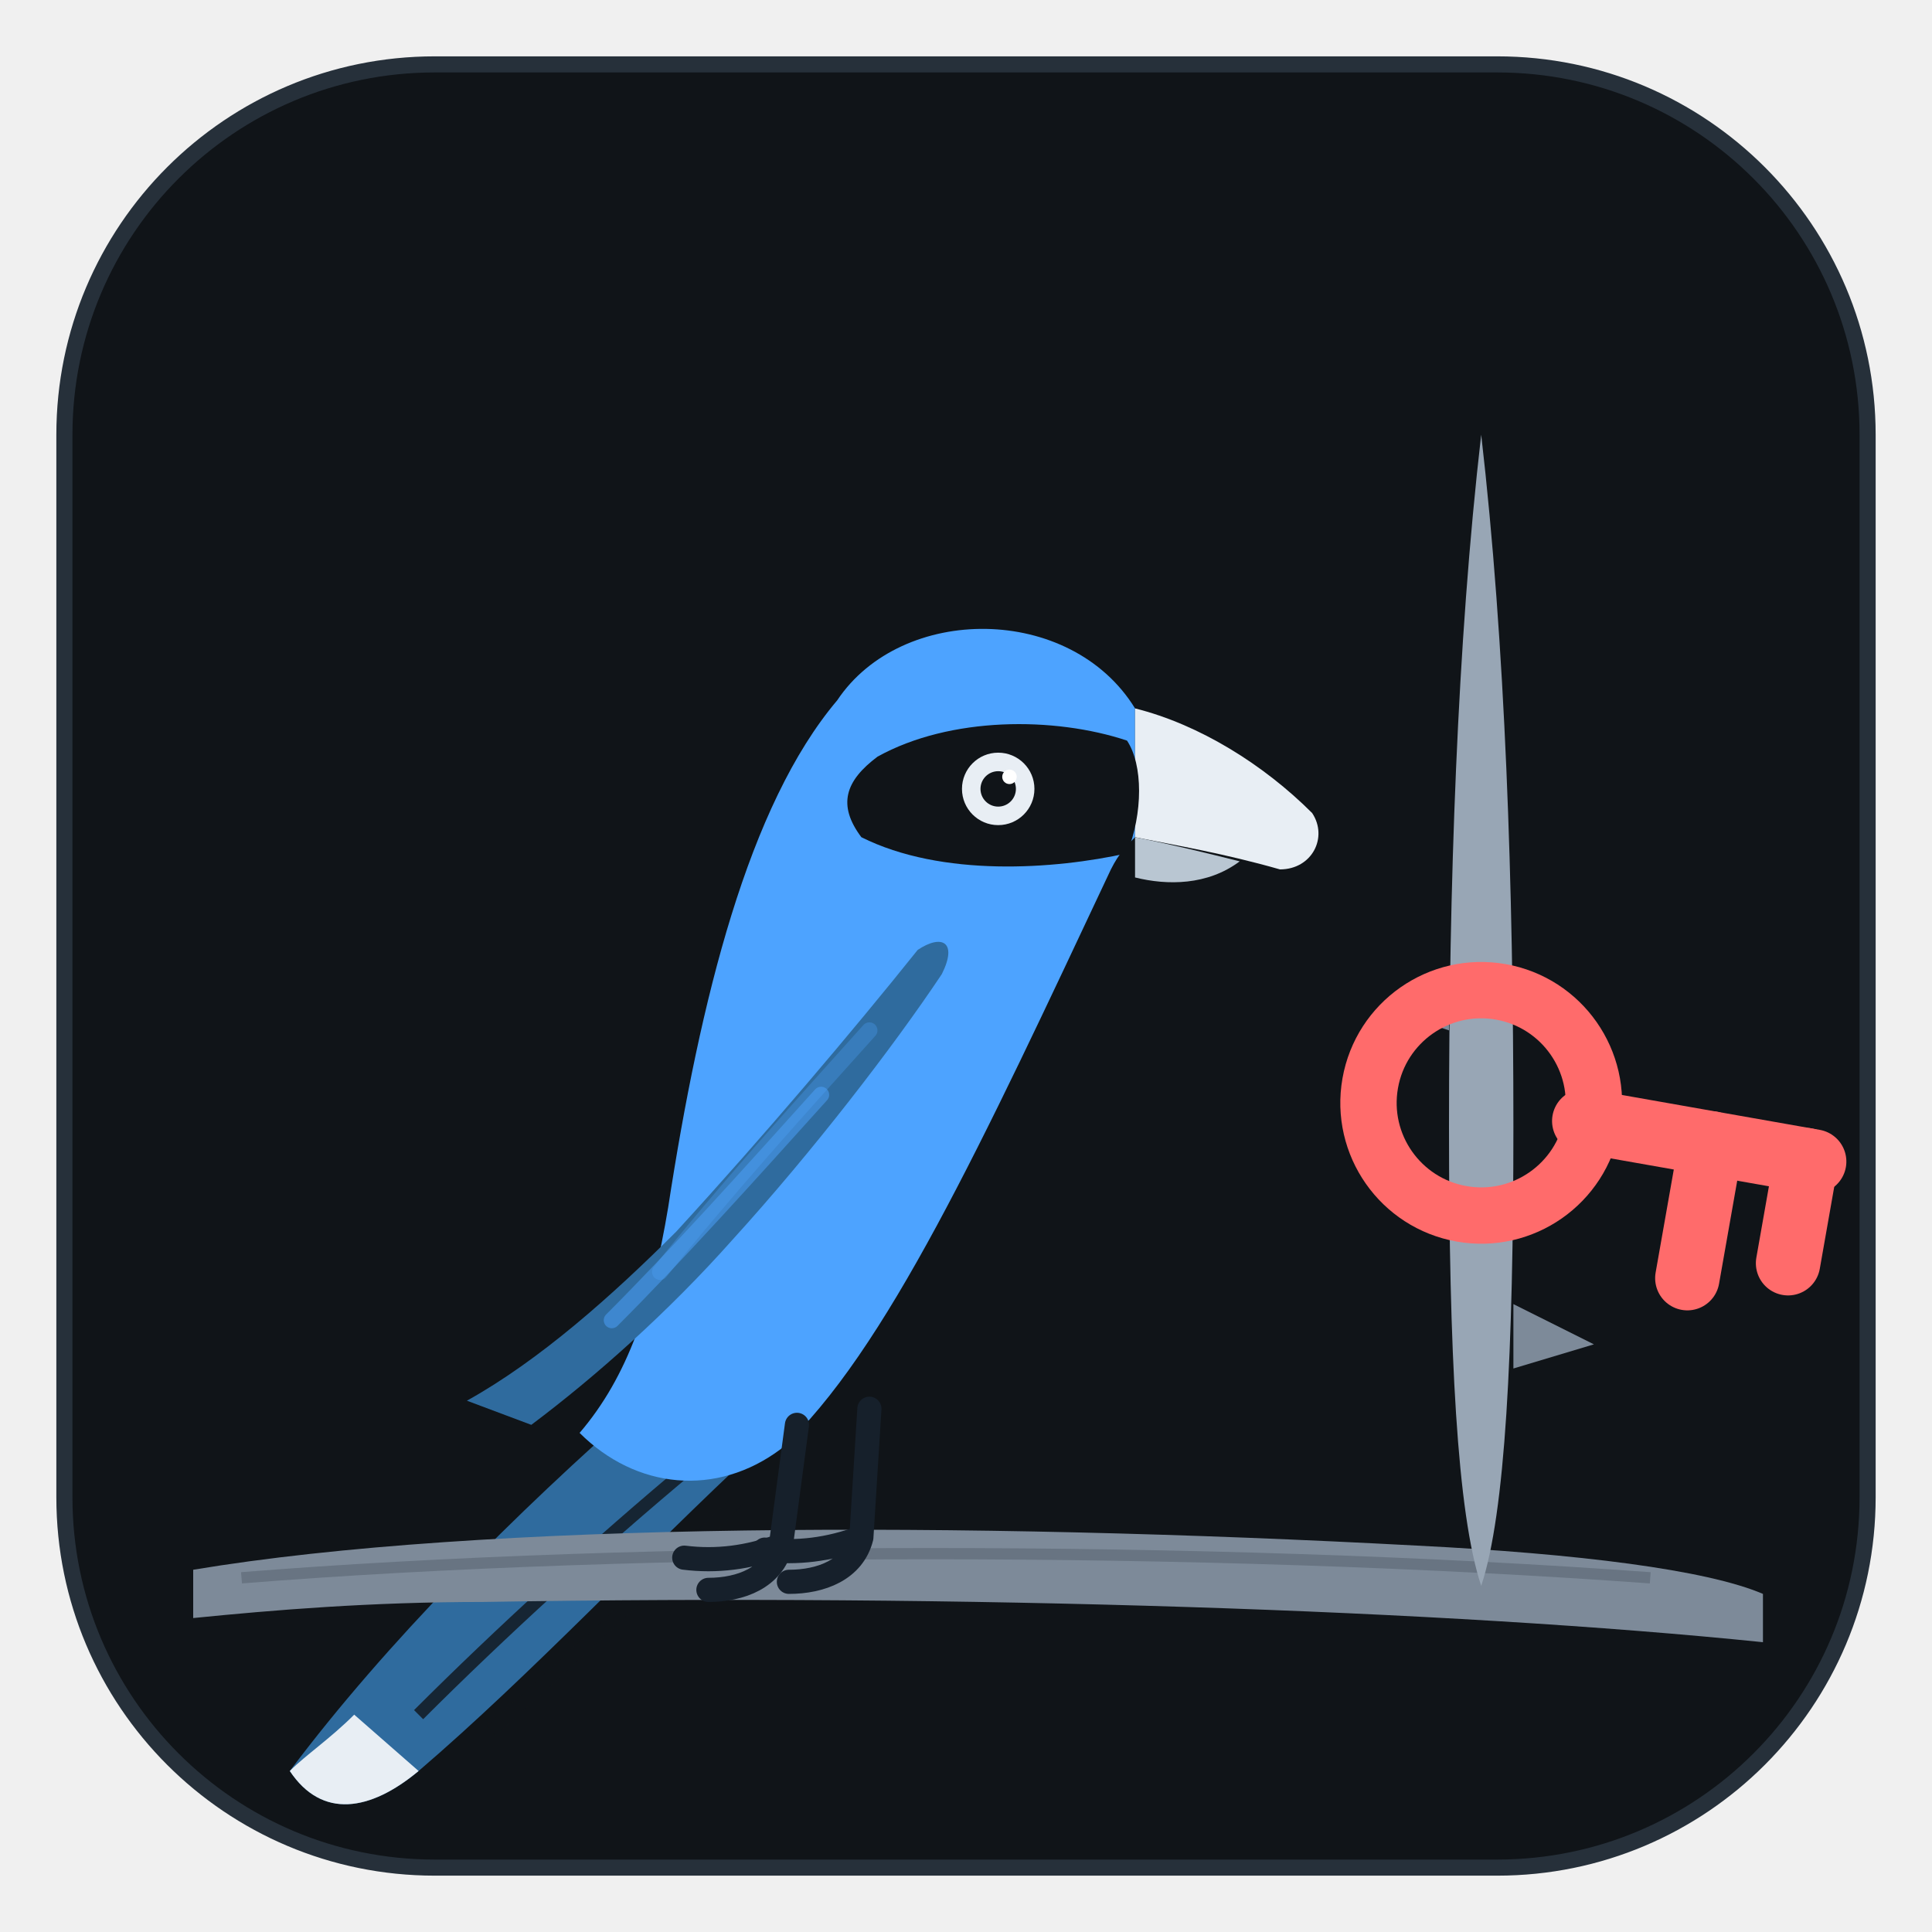
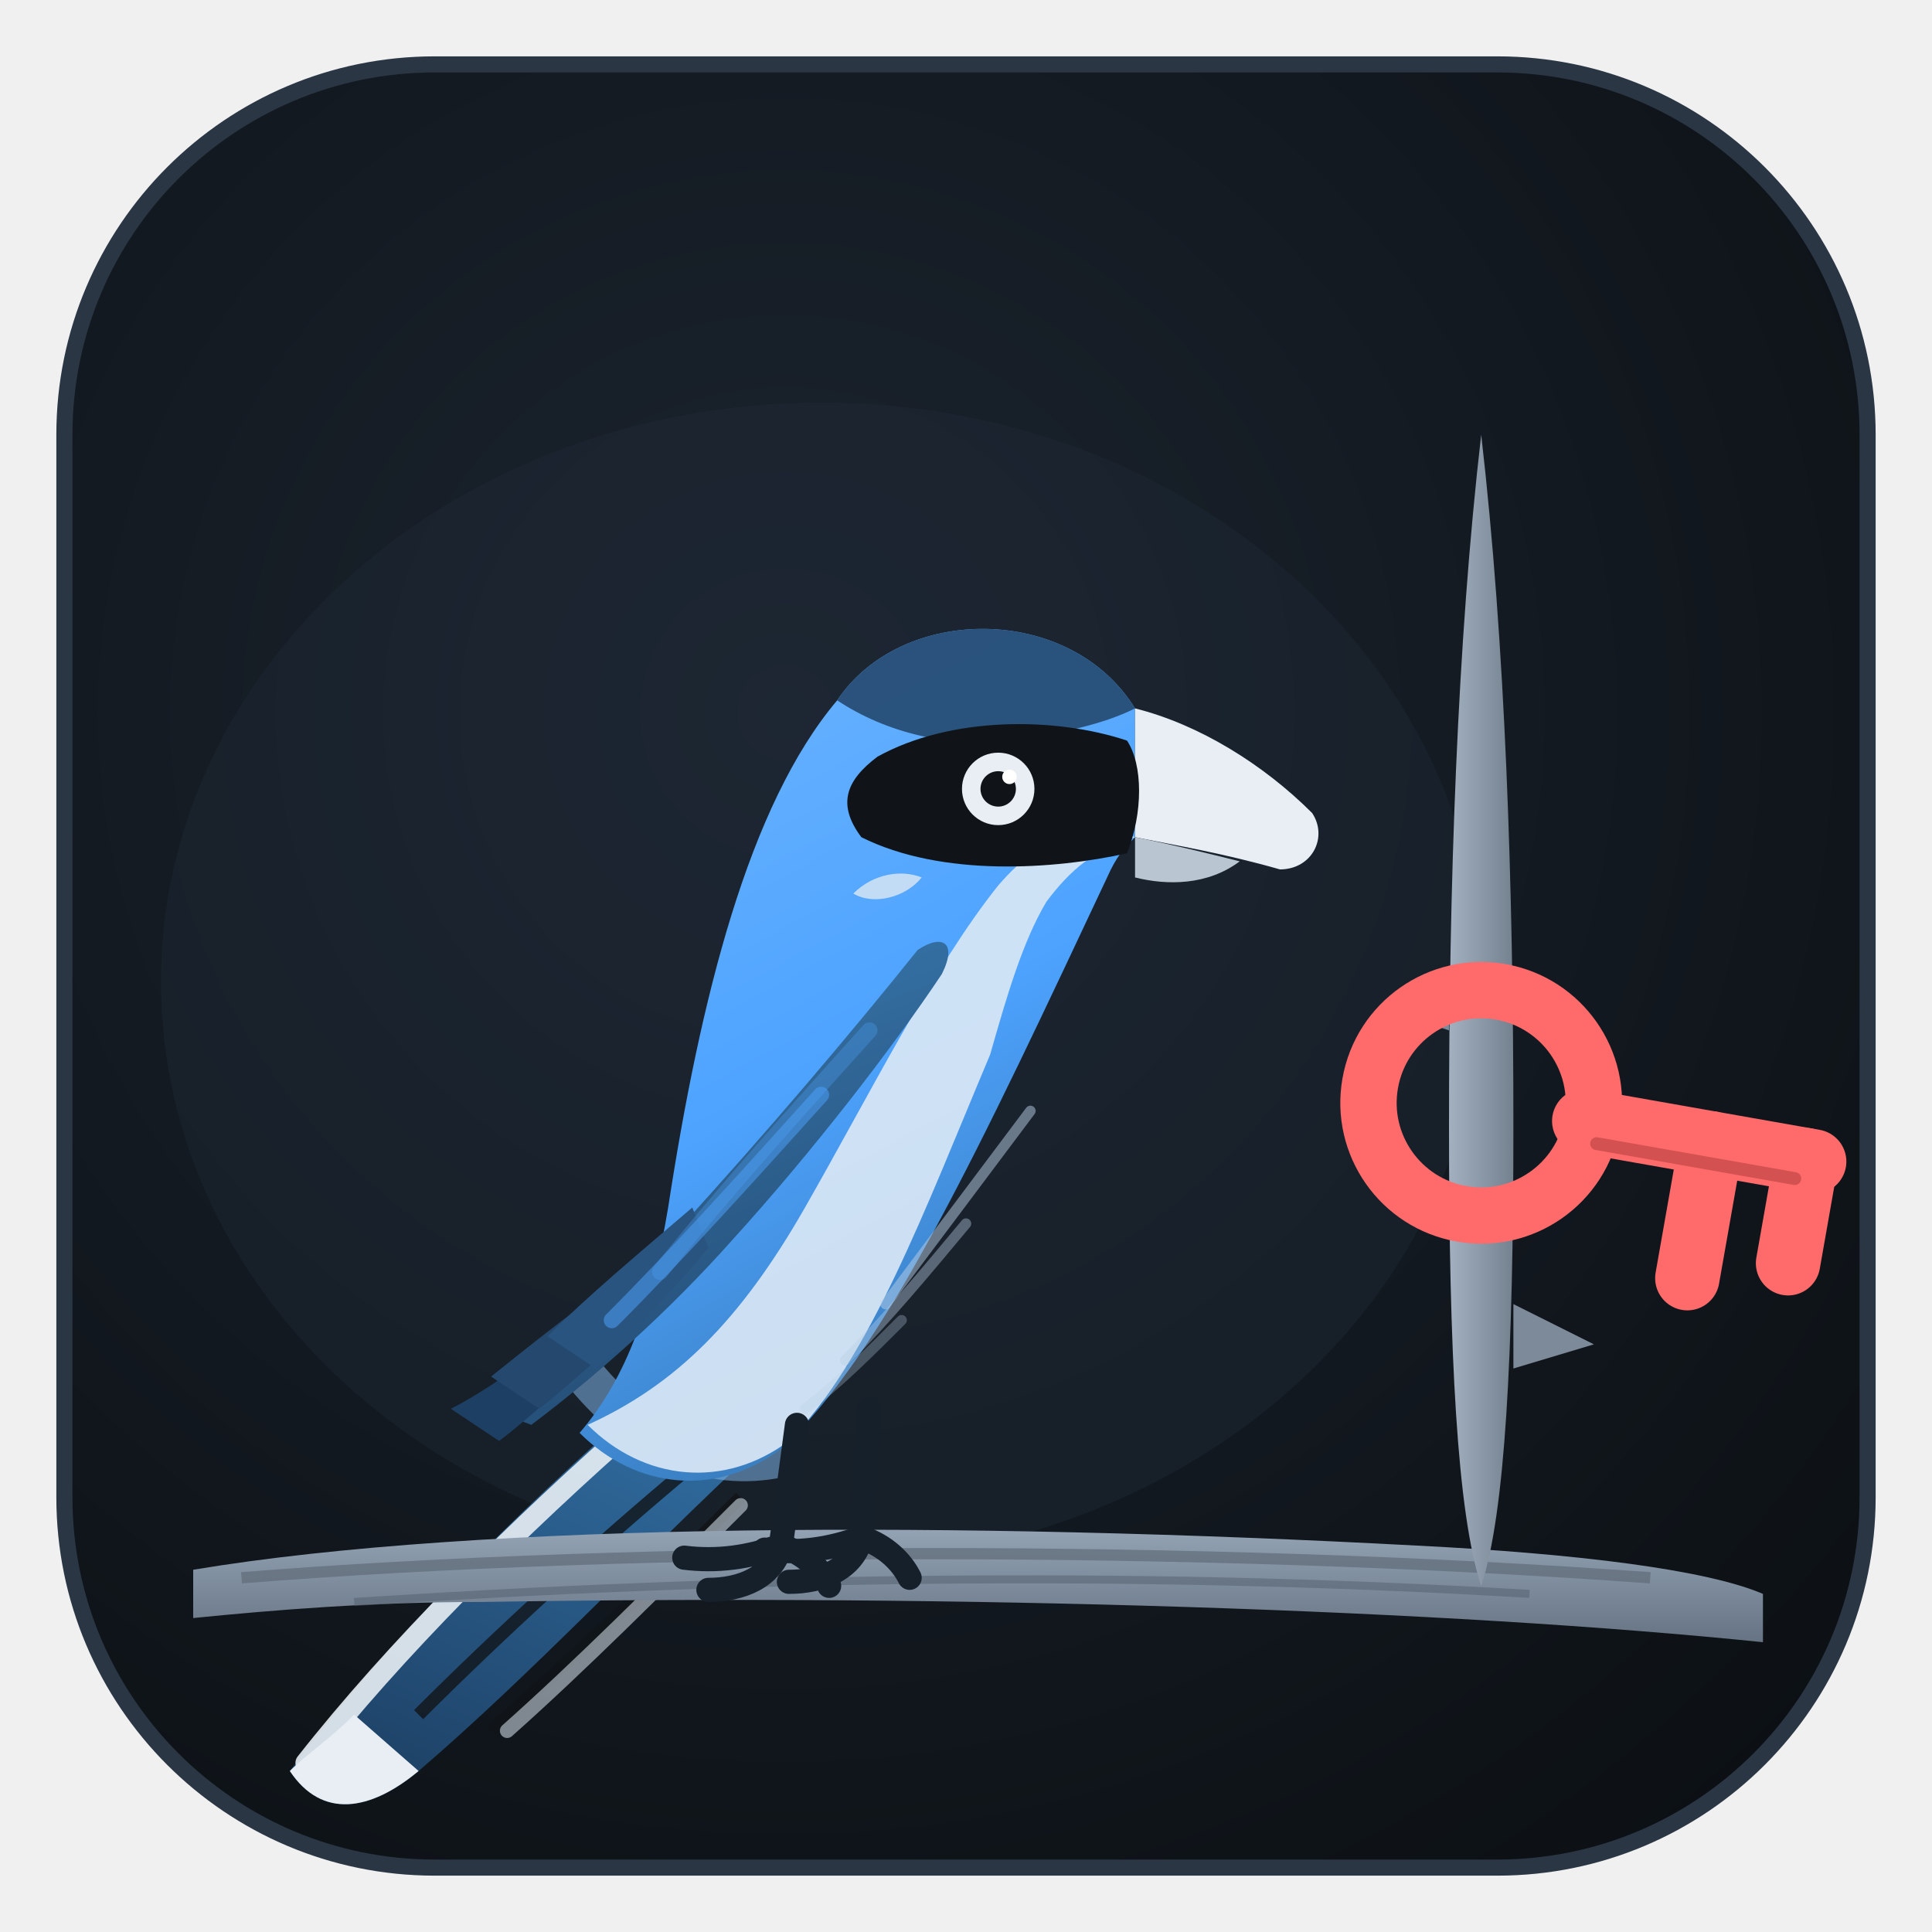
<svg xmlns="http://www.w3.org/2000/svg" viewBox="0 0 240 240" role="img" aria-label="CredShrike logo">
-   <rect x="8" y="8" width="224" height="224" rx="46" fill="#101418" stroke="#26303a" stroke-width="2" />
-   <path d="M 80,174            C 64,188 48,204 36,220            C 40,226 46,225 52,220            C 66,208 80,193 94,180 Z" fill="#2f6b9e" />
+   <defs>
+     <radialGradient id="bg" cx="40%" cy="36%" r="80%">
+       <stop offset="0%" stop-color="#1b242f" />
+       <stop offset="100%" stop-color="#0c1014" />
+     </radialGradient>
+     <linearGradient id="body" x1="0.15" y1="0" x2="0.5" y2="1">
+       <stop offset="0%" stop-color="#6cb4ff" />
+       <stop offset="55%" stop-color="#4da3ff" />
+       <stop offset="100%" stop-color="#3677b3" />
+     </linearGradient>
+     <linearGradient id="wing" x1="0.2" y1="0" x2="0.6" y2="1">
+       <stop offset="0%" stop-color="#3a7cb4" />
+       <stop offset="100%" stop-color="#22486e" />
+     </linearGradient>
+     <linearGradient id="tail" x1="0.7" y1="0" x2="0.2" y2="1">
+       <stop offset="0%" stop-color="#2f6b9e" />
+       <stop offset="100%" stop-color="#1d3f63" />
+     </linearGradient>
+     <linearGradient id="wood" x1="0" y1="0" x2="0" y2="1">
+       <stop offset="0%" stop-color="#93a3b4" />
+       <stop offset="100%" stop-color="#667383" />
+     </linearGradient>
+     <linearGradient id="thorn" x1="0" y1="0" x2="1" y2="0">
+       <stop offset="0%" stop-color="#a3b0bf" />
+       <stop offset="100%" stop-color="#74818f" />
+     </linearGradient>
+   </defs>
+   <rect x="8" y="8" width="224" height="224" rx="46" fill="url(#bg)" stroke="#2a3644" stroke-width="2" />
+   <ellipse cx="102" cy="122" rx="82" ry="72" fill="#1f2b39" opacity="0.35" />
+   <path d="M 80,174            C 64,188 48,204 36,220            C 40,226 46,225 52,220            C 66,208 80,193 94,180 Z" fill="url(#tail)" />
  <path d="M 86,182 C 74,192 62,203 52,213" fill="none" stroke="#101418" stroke-width="1.6" opacity="0.8" />
  <path d="M 92,186 C 82,196 71,206 61,215" fill="none" stroke="#101418" stroke-width="1.6" opacity="0.8" />
+   <path d="M 80,176 C 64,190 49,205 38,219" fill="none" stroke="#e8eef4" stroke-width="2.6" stroke-linecap="round" opacity="0.9" />
+   <path d="M 92,187 C 82,197 72,207 63,215" fill="none" stroke="#dbe6f0" stroke-width="1.8" stroke-linecap="round" opacity="0.55" />
  <path d="M 36,220 C 40,226 46,225 52,220 L 44,213 C 41,216 38,218 36,220 Z" fill="#e8eef4" />
-   <path d="M 141,88            C 133,75 112,75 104,87            C 93,100 87,124 83,150            C 81,162 78,171 72,178            C 79,185 89,186 97,180            C 110,168 122,142 138,108            C 139,106 140,105 141,104            Z" fill="#4da3ff" />
-   <path d="M 114,118            C 106,128 95,141 84,153            C 76,161 67,169 58,174            L 66,177            C 74,171 83,163 91,154            C 101,143 111,130 117,121            C 119,117 117,116 114,118 Z" fill="#2f6b9e" />
+   <path d="M 72,170 C 79,179 88,183 97,181" fill="none" stroke="#7db3e6" stroke-width="5" stroke-linecap="round" opacity="0.55" />
+   <path d="M 141,88            C 133,75 112,75 104,87            C 93,100 87,124 83,150            C 81,162 78,171 72,178            C 79,185 89,186 97,180            C 110,168 122,142 138,108            C 139,106 140,105 141,104            Z" fill="url(#body)" />
+   <path d="M 141,88 C 133,75 112,75 104,87 C 110,91 118,93 126,92 C 132,91 137,90 141,88 Z" fill="#24486e" opacity="0.9" />
+   <path d="M 141,104            C 136,105.5 133,108 130,112            C 127,117 125,124 123,131            C 115,150 108,169 98,179            C 90,185 80,184 73,177            C 84,172 92,164 100,150            C 108,136 116,120 124,110            C 130,103 136,102 141,104 Z" fill="#d9e7f5" opacity="0.92" />
+   <path d="M 114,118            C 106,128 95,141 84,153            C 76,161 67,169 58,174            L 66,177            C 74,171 83,163 91,154            C 101,143 111,130 117,121            C 119,117 117,116 114,118 Z" fill="url(#wing)" />
+   <path d="M 70,166 C 64,170 60,173 56,175 L 62,179 C 66,176 70,172 74,169 Z" fill="#1d3f63" />
+   <path d="M 78,158 C 71,163 66,167 61,171 L 67,175 C 72,171 76,167 80,164 Z" fill="#24486e" />
+   <path d="M 86,150 C 79,156 73,161 68,166 L 74,170 C 79,165 84,160 88,155 Z" fill="#2a5480" />
  <path d="M 102,136 C 93,146 84,156 76,164" fill="none" stroke="#4da3ff" stroke-width="2" stroke-linecap="round" opacity="0.5" />
  <path d="M 108,128 C 99,138 90,148 82,158" fill="none" stroke="#4da3ff" stroke-width="2" stroke-linecap="round" opacity="0.3" />
+   <path d="M 106,111 C 108.5,108.5 112,108 114.5,109 C 112.5,111.5 108.5,112.5 106,111 Z" fill="#dfe9f3" opacity="0.8" />
+   <path d="M 128,138 C 122,146 116,154 110,162" fill="none" stroke="#b9cfe6" stroke-width="1.3" stroke-linecap="round" opacity="0.5" />
+   <path d="M 120,152 C 115,158 110,164 105,169" fill="none" stroke="#b9cfe6" stroke-width="1.3" stroke-linecap="round" opacity="0.4" />
+   <path d="M 112,164 C 108,168 104,172 100,175" fill="none" stroke="#b9cfe6" stroke-width="1.3" stroke-linecap="round" opacity="0.3" />
  <path d="M 141,88 C 149,90 157,95 163,101 C 165,104 163,108 159,108 C 152,106 146,105 141,104 Z" fill="#e8eef4" />
  <path d="M 141,104 C 146,105 150,106 154,107 C 150,110 145,110 141,109 Z" fill="#b9c6d2" />
  <path d="M 140,92            C 131,89 118,89 109,94            C 105,97 104,100 107,104            C 117,109 131,108 140,106            C 142,101 142,95 140,92 Z" fill="#101418" />
  <circle cx="124" cy="98" r="4.5" fill="#e8eef4" />
  <circle cx="124" cy="98" r="2.2" fill="#101418" />
  <circle cx="125.4" cy="96.5" r="0.9" fill="#ffffff" />
-   <path d="M 24,195 C 60,189 120,189 176,192 C 196,193 212,195 219,198 L 219,204 C 180,200 120,198 60,199 C 46,199 34,200 24,201 Z" fill="#7d8a99" />
+   <path d="M 24,195 C 60,189 120,189 176,192 C 196,193 212,195 219,198 L 219,204 C 180,200 120,198 60,199 C 46,199 34,200 24,201 Z" fill="url(#wood)" />
  <path d="M 30,196 C 80,192 150,192 205,196" fill="none" stroke="#5f6b78" stroke-width="1.4" opacity="0.7" />
-   <path d="M 99,177 L 97,192 M 97,192 C 93,193.5 89,194 85,193.5 M 97,192 C 96,196 92,197.5 88,197.5" fill="none" stroke="#16202b" stroke-width="3" stroke-linecap="round" />
-   <path d="M 108,175 L 107,191 M 107,191 C 103,192.5 99,193 95,192.5 M 107,191 C 106,195 102,196.5 98,196.5" fill="none" stroke="#16202b" stroke-width="3" stroke-linecap="round" />
-   <path d="M 184,54 C 181,80 180,110 180,140 C 180,168 181,188 184,197 C 187,188 188,168 188,140 C 188,110 187,80 184,54 Z" fill="#98a6b5" />
+   <path d="M 44,199 C 90,196 140,195 190,198" fill="none" stroke="#525e6b" stroke-width="1" opacity="0.5" />
+   <path d="M 99,177 L 97,192 M 97,192 C 93,193.5 89,194 85,193.5 M 97,192 C 96,196 92,197.5 88,197.5 M 97,192 C 100,193 102,195 103,197" fill="none" stroke="#16202b" stroke-width="3" stroke-linecap="round" />
+   <path d="M 108,175 L 107,191 M 107,191 C 103,192.5 99,193 95,192.5 M 107,191 C 106,195 102,196.5 98,196.5 M 107,191 C 110,192 112,194 113,196" fill="none" stroke="#16202b" stroke-width="3" stroke-linecap="round" />
+   <path d="M 184,54 C 181,80 180,110 180,140 C 180,168 181,188 184,197 C 187,188 188,168 188,140 C 188,110 187,80 184,54 Z" fill="url(#thorn)" />
  <path d="M 180,120 L 174,126 L 180,128 Z" fill="#7d8a99" />
  <path d="M 188,162 L 198,167 L 188,170 Z" fill="#7d8a99" />
  <g transform="rotate(10 184 137)">
    <circle cx="184" cy="137" r="14" fill="none" stroke="#ff6b6b" stroke-width="7" />
    <line x1="197" y1="137" x2="226" y2="137" stroke="#ff6b6b" stroke-width="8" stroke-linecap="round" />
    <line x1="213" y1="137" x2="213" y2="154" stroke="#ff6b6b" stroke-width="8" stroke-linecap="round" />
    <line x1="225" y1="137" x2="225" y2="150" stroke="#ff6b6b" stroke-width="8" stroke-linecap="round" />
+     <line x1="199" y1="139.5" x2="224" y2="139.5" stroke="#c94b4b" stroke-width="1.6" stroke-linecap="round" opacity="0.8" />
  </g>
</svg>
